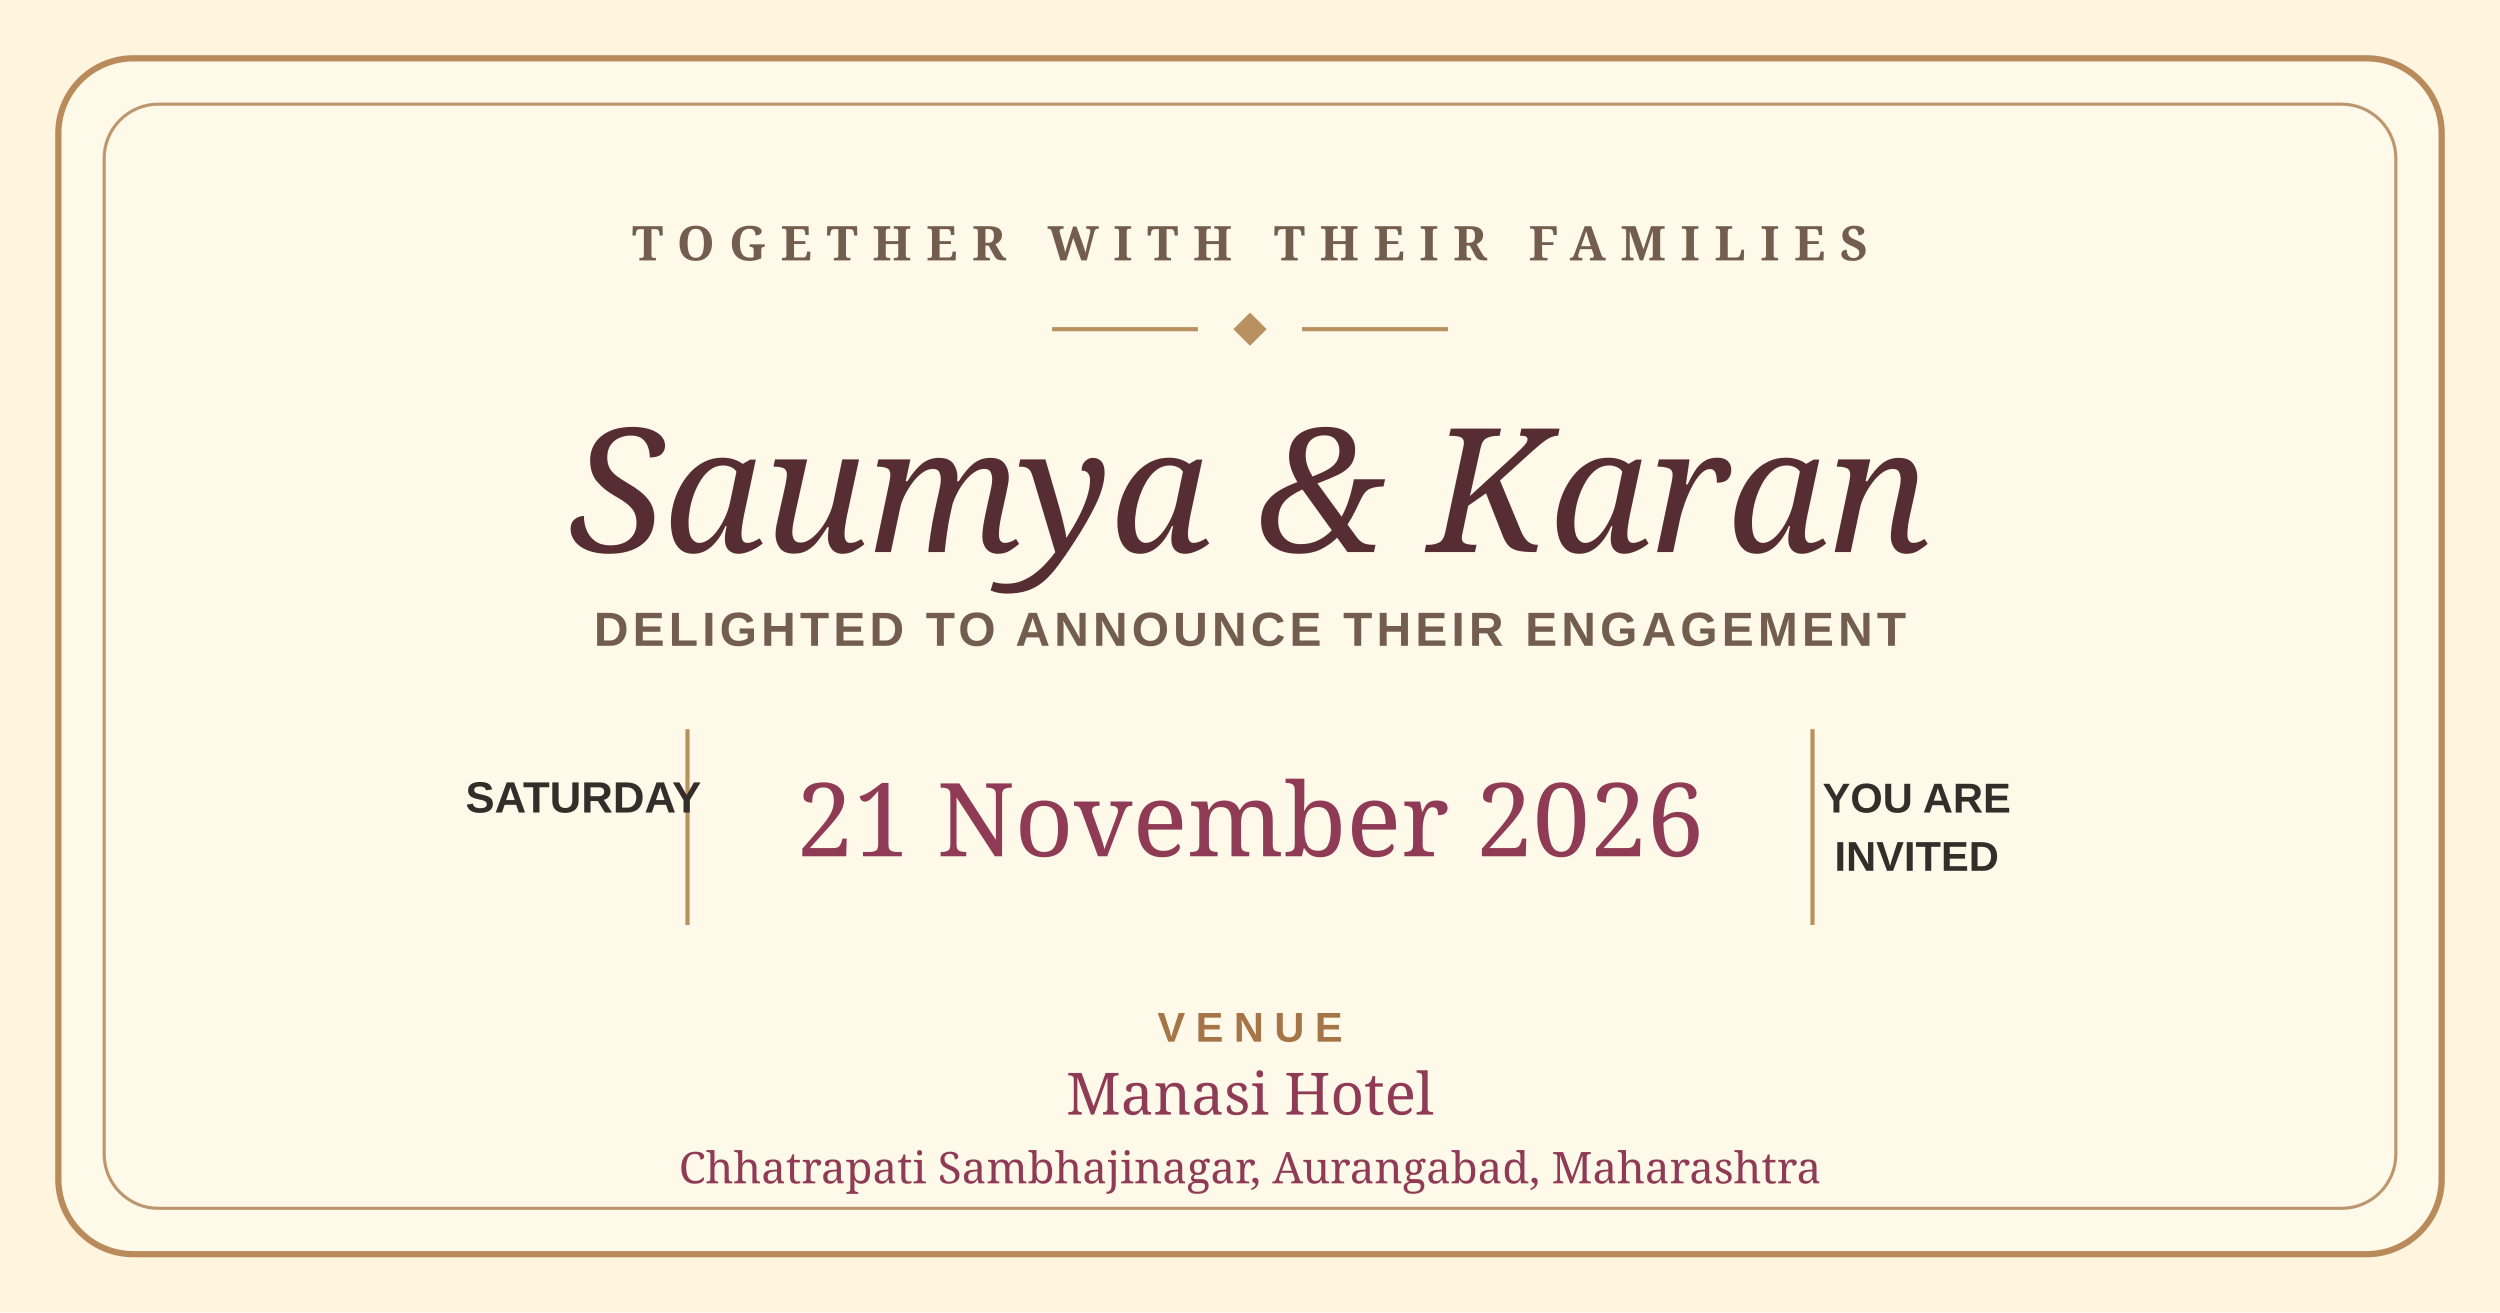
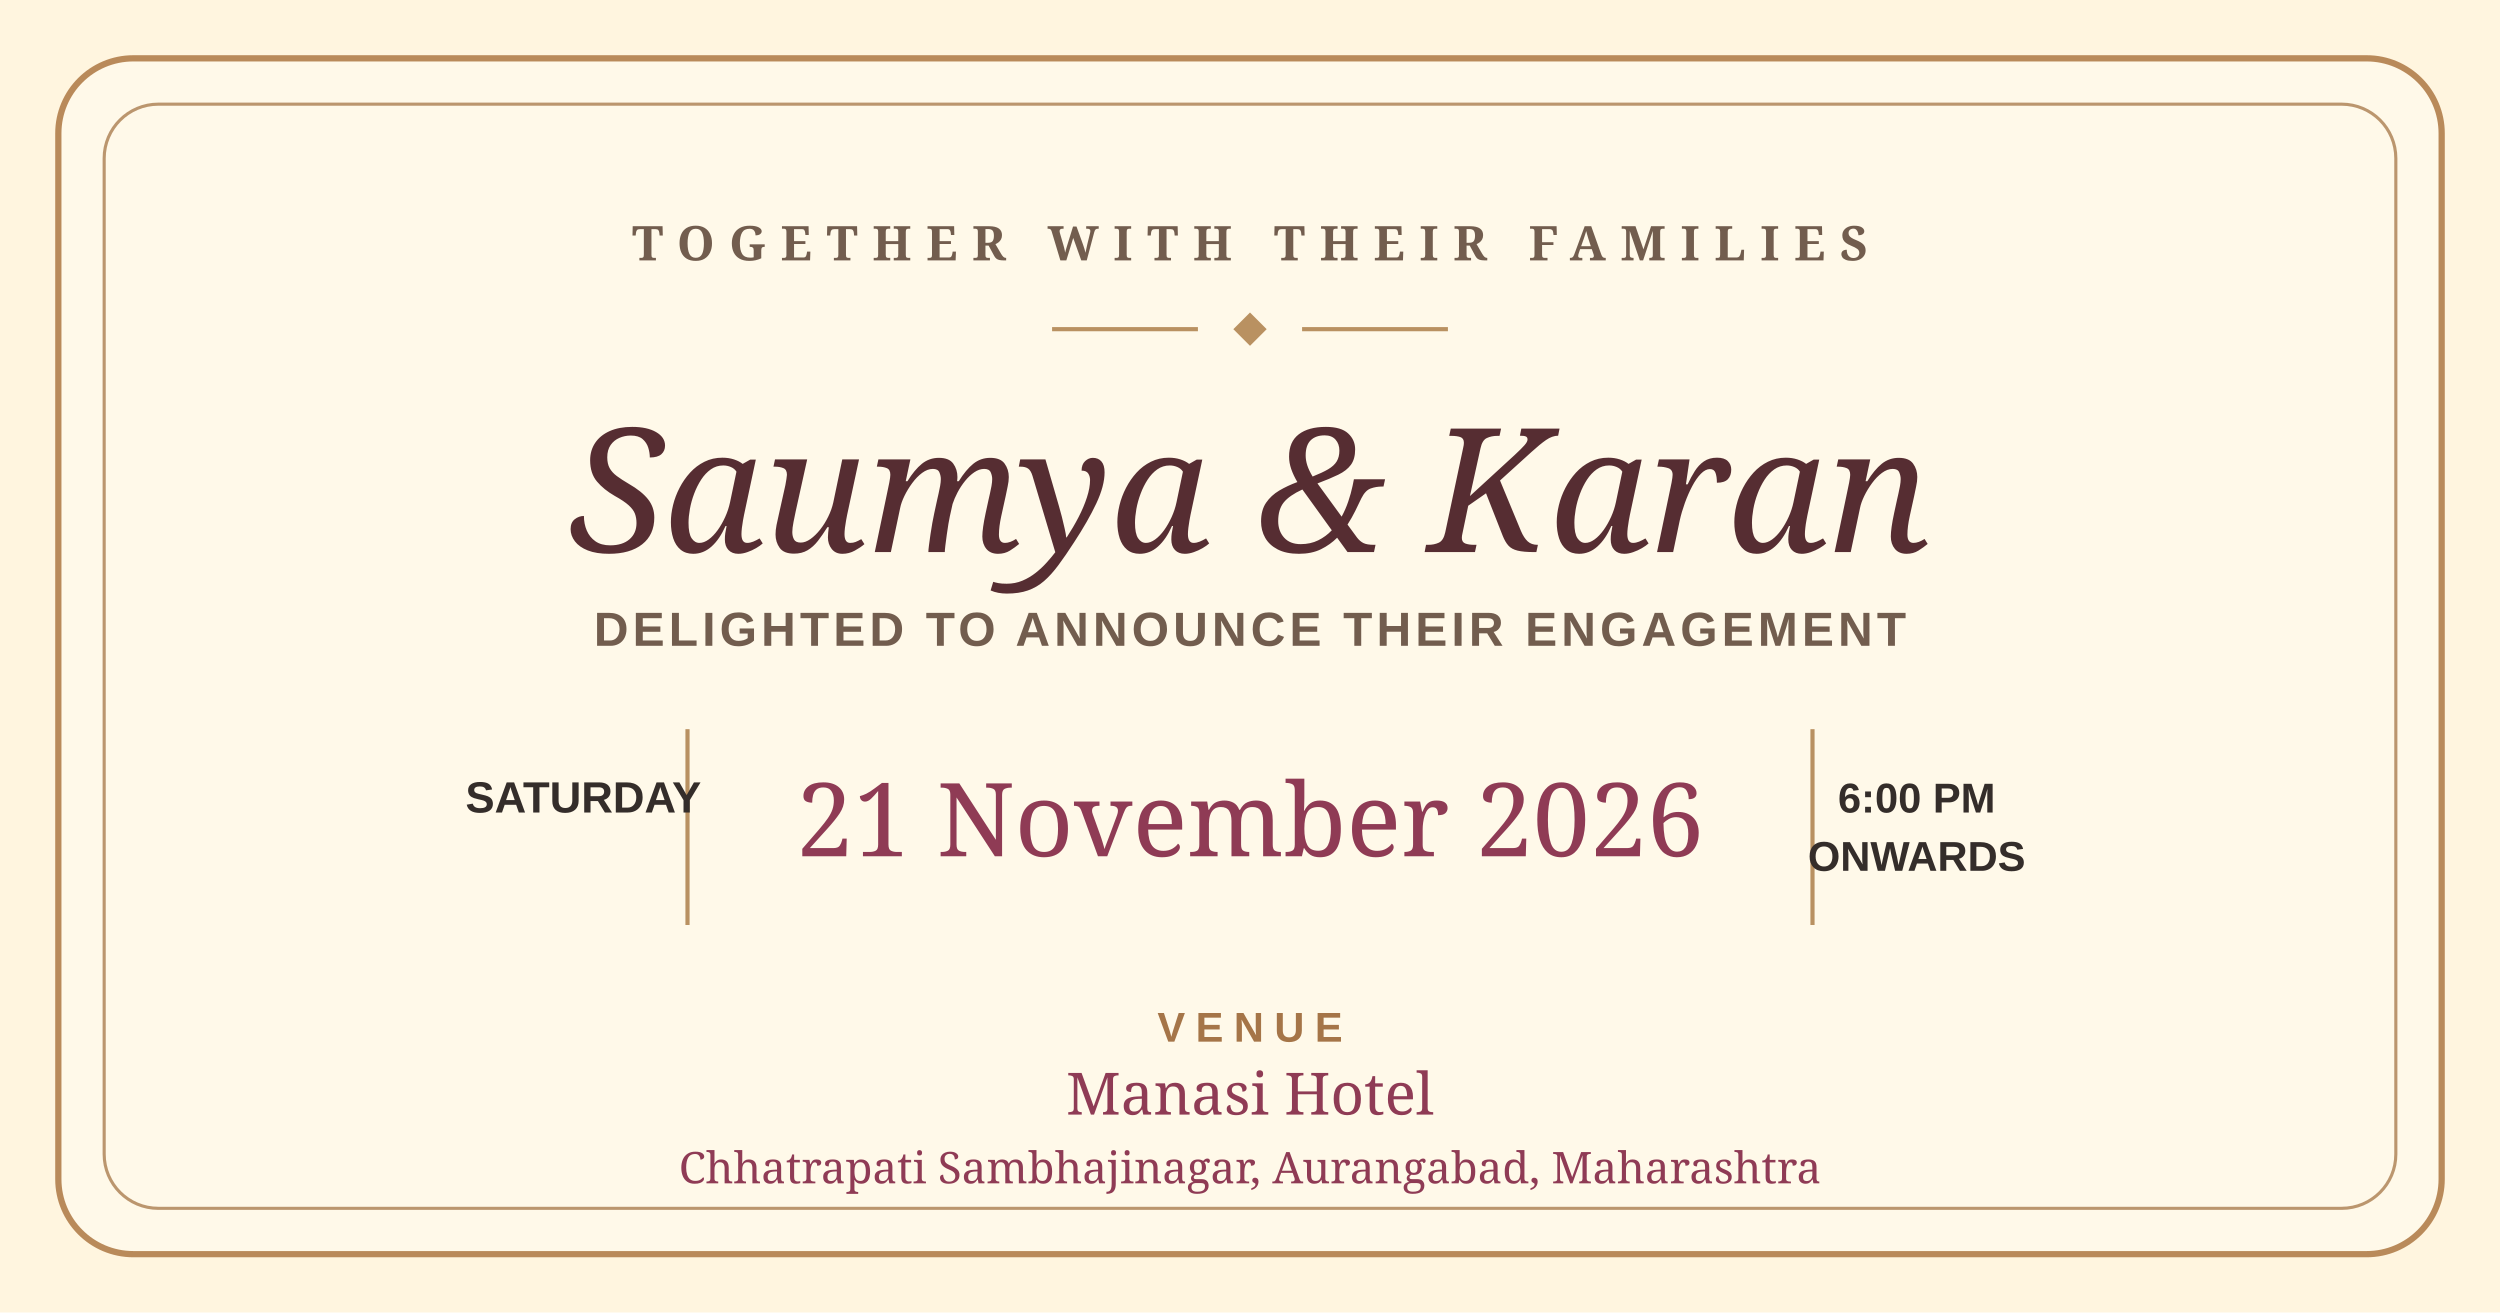
<svg xmlns="http://www.w3.org/2000/svg" width="1200" height="630" viewBox="0 0 1200 630">
  <rect width="1200" height="630" fill="#fff5df" />
  <rect x="28" y="28" width="1144" height="574" rx="36" fill="#fff9e9" stroke="#b98a5a" stroke-width="3" />
  <rect x="50" y="50" width="1100" height="530" rx="26" fill="none" stroke="#bb966e" stroke-width="1.5" />
  <text x="600" y="125" text-anchor="middle" fill="#725d4e" font-family="Georgia,serif" font-size="23" font-weight="bold" letter-spacing="7">TOGETHER WITH THEIR FAMILIES</text>
  <path d="M505 158h70m50 0h70" stroke="#b99161" stroke-width="2" />
  <path d="m600 150 8 8-8 8-8-8z" fill="#b99161" />
  <text x="600" y="265" text-anchor="middle" fill="#562d32" font-family="Georgia,serif" font-size="83" font-style="italic">Saumya &amp; Karan</text>
  <text x="600" y="310" text-anchor="middle" fill="#725d4e" font-family="Arial,sans-serif" font-size="23" font-weight="bold" letter-spacing="2">DELIGHTED TO ANNOUNCE THEIR ENGAGEMENT</text>
  <path d="M330 350v94m540-94v94" stroke="#b99161" stroke-width="2" />
  <text x="280" y="390" text-anchor="middle" fill="#342d2a" font-family="Arial,sans-serif" font-size="21" font-weight="bold">SATURDAY</text>
  <text x="600" y="411" text-anchor="middle" fill="#8f3b55" font-family="Georgia,serif" font-size="49">21 November 2026</text>
-   <text x="920" y="390" text-anchor="middle" fill="#342d2a" font-family="Arial,sans-serif" font-size="20" font-weight="bold">YOU ARE</text>
-   <text x="920" y="418" text-anchor="middle" fill="#342d2a" font-family="Arial,sans-serif" font-size="20" font-weight="bold">INVITED</text>
+   <text x="920" y="390" text-anchor="middle" fill="#342d2a" font-family="Arial,sans-serif" font-size="20" font-weight="bold">6:00 PM</text>
+   <text x="920" y="418" text-anchor="middle" fill="#342d2a" font-family="Arial,sans-serif" font-size="20" font-weight="bold">ONWARDS</text>
  <text x="600" y="500" text-anchor="middle" fill="#a57548" font-family="Arial,sans-serif" font-size="20" font-weight="bold" letter-spacing="5">VENUE</text>
  <text x="600" y="535" text-anchor="middle" fill="#8f3b55" font-family="Georgia,serif" font-size="28">Manasi Hotel</text>
  <text x="600" y="568" text-anchor="middle" fill="#8f3b55" font-family="Georgia,serif" font-size="21">Chhatrapati Sambhajinagar, Aurangabad, Maharashtra</text>
</svg>
